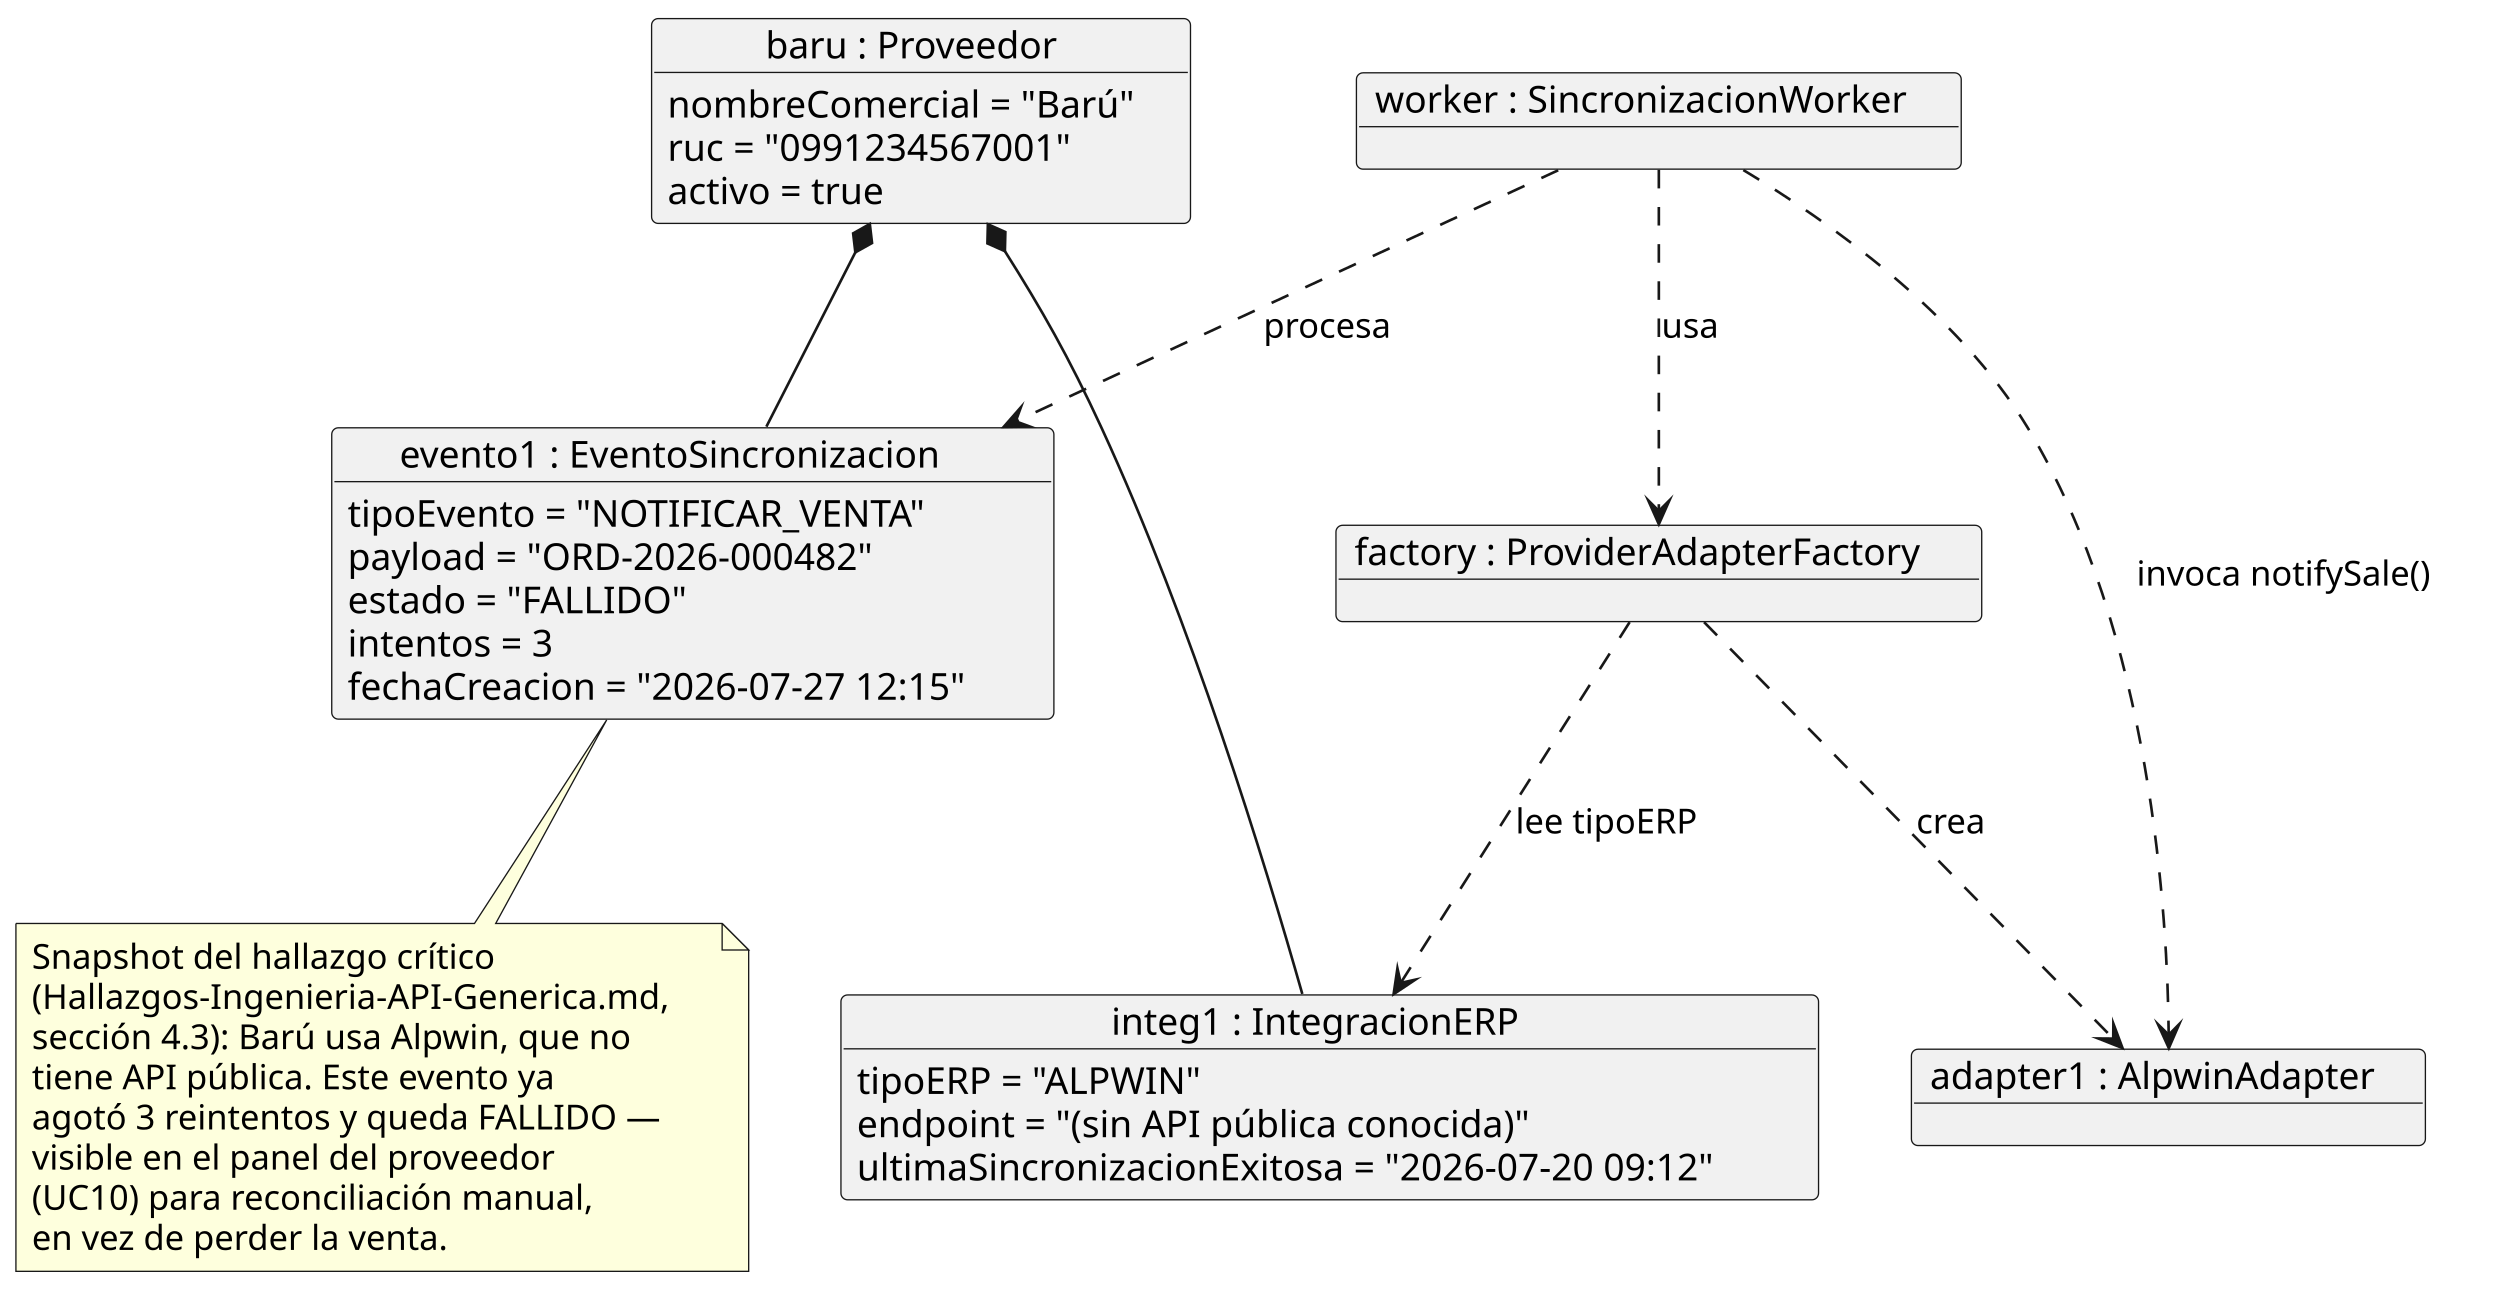
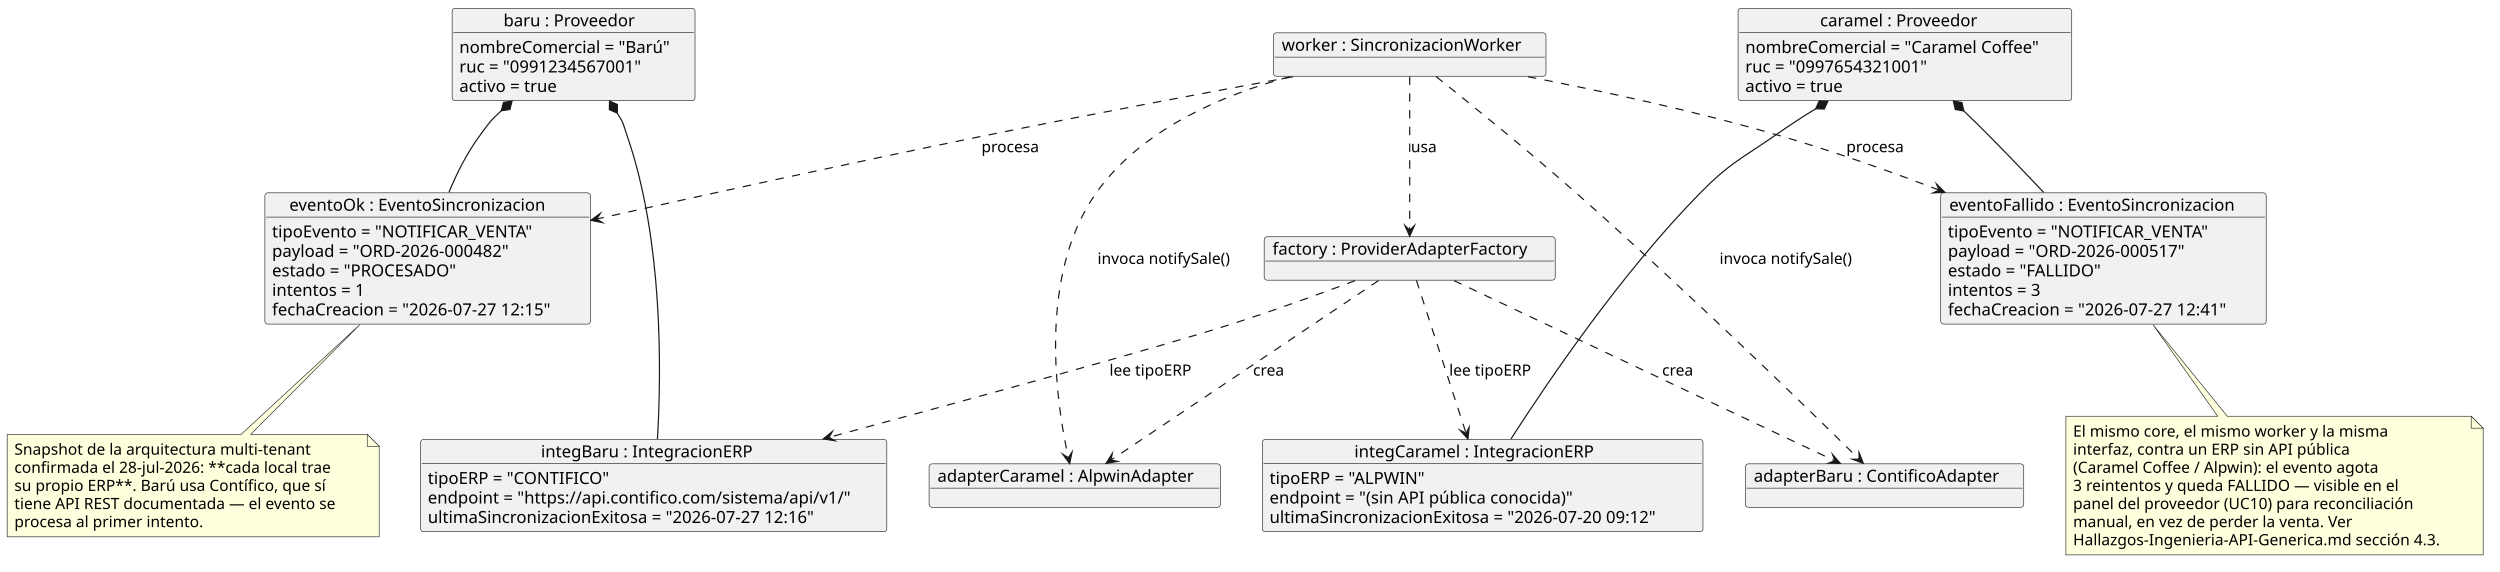
- <svg xmlns="http://www.w3.org/2000/svg" version="1.1" data-diagram-type="CLASS" style="width:942px;height:494px;background:#FFFFFF;" width="942px" height="494px" viewBox="0 0 942 494" zoomAndPan="magnify" preserveAspectRatio="none" contentStyleType="text/css">
+ <svg xmlns="http://www.w3.org/2000/svg" version="1.1" data-diagram-type="CLASS" style="width:2090px;height:478px;background:#FFFFFF;" width="2090px" height="478px" viewBox="0 0 2090 478" zoomAndPan="magnify" preserveAspectRatio="none" contentStyleType="text/css">
  <defs />
  <g font-family="sans-serif" lengthAdjust="spacing">
    <g class="entity" data-qualified-name="baru" id="ent0001" data-source-line="3">
-       <rect x="245.52" y="7" width="203.058" height="77.188" fill="#F1F1F1" style="stroke:#181818;stroke-width:0.5;" rx="2.5" ry="2.5" />
-       <text x="288.451" y="21.995" fill="#000" font-size="14" textLength="117.195">baru : Proveedor</text>
-       <line x1="246.52" y1="27.297" x2="447.578" y2="27.297" style="stroke:#181818;stroke-width:0.5;" />
-       <text x="251.52" y="44.292" fill="#000" font-size="14" textLength="191.058">nombreComercial = "Barú"</text>
-       <text x="251.52" y="60.589" fill="#000" font-size="14" textLength="171.63">ruc = "0991234567001"</text>
-       <text x="251.52" y="76.886" fill="#000" font-size="14" textLength="91.868">activo = true</text>
+       <rect x="377.98" y="7" width="203.058" height="77.188" fill="#F1F1F1" style="stroke:#181818;stroke-width:0.5;" rx="2.5" ry="2.5" />
+       <text x="420.911" y="21.995" fill="#000" font-size="14" textLength="117.195">baru : Proveedor</text>
+       <line x1="378.98" y1="27.297" x2="580.038" y2="27.297" style="stroke:#181818;stroke-width:0.5;" />
+       <text x="383.98" y="44.292" fill="#000" font-size="14" textLength="191.058">nombreComercial = "Barú"</text>
+       <text x="383.98" y="60.589" fill="#000" font-size="14" textLength="171.63">ruc = "0991234567001"</text>
+       <text x="383.98" y="76.886" fill="#000" font-size="14" textLength="91.868">activo = true</text>
    </g>
-     <g class="entity" data-qualified-name="integ1" id="ent0002" data-source-line="9">
-       <rect x="316.87" y="374.9" width="368.357" height="77.188" fill="#F1F1F1" style="stroke:#181818;stroke-width:0.5;" rx="2.5" ry="2.5" />
-       <text x="418.727" y="389.895" fill="#000" font-size="14" textLength="164.644">integ1 : IntegracionERP</text>
-       <line x1="317.87" y1="395.197" x2="684.227" y2="395.197" style="stroke:#181818;stroke-width:0.5;" />
-       <text x="322.87" y="412.192" fill="#000" font-size="14" textLength="141.62">tipoERP = "ALPWIN"</text>
-       <text x="322.87" y="428.489" fill="#000" font-size="14" textLength="275.522">endpoint = "(sin API pública conocida)"</text>
-       <text x="322.87" y="444.786" fill="#000" font-size="14" textLength="356.357">ultimaSincronizacionExitosa = "2026-07-20 09:12"</text>
+     <g class="entity" data-qualified-name="integBaru" id="ent0002" data-source-line="9">
+       <rect x="351.64" y="367.34" width="389.733" height="77.188" fill="#F1F1F1" style="stroke:#181818;stroke-width:0.5;" rx="2.5" ry="2.5" />
+       <text x="452.232" y="382.335" fill="#000" font-size="14" textLength="188.549">integBaru : IntegracionERP</text>
+       <line x1="352.64" y1="387.637" x2="740.373" y2="387.637" style="stroke:#181818;stroke-width:0.5;" />
+       <text x="357.64" y="404.632" fill="#000" font-size="14" textLength="164.281">tipoERP = "CONTIFICO"</text>
+       <text x="357.64" y="420.929" fill="#000" font-size="14" textLength="377.733">endpoint = "https://api.contifico.com/sistema/api/v1/"</text>
+       <text x="357.64" y="437.226" fill="#000" font-size="14" textLength="356.357">ultimaSincronizacionExitosa = "2026-07-27 12:16"</text>
    </g>
-     <g class="entity" data-qualified-name="factory" id="ent0003" data-source-line="15">
-       <rect x="503.39" y="197.93" width="243.325" height="36.297" fill="#F1F1F1" style="stroke:#181818;stroke-width:0.5;" rx="2.5" ry="2.5" />
-       <text x="510.39" y="212.925" fill="#000" font-size="14" textLength="229.325">factory : ProviderAdapterFactory</text>
-       <line x1="504.39" y1="218.227" x2="745.715" y2="218.227" style="stroke:#181818;stroke-width:0.5;" />
+     <g class="entity" data-qualified-name="caramel" id="ent0003" data-source-line="15">
+       <rect x="1453.03" y="7" width="278.95" height="77.188" fill="#F1F1F1" style="stroke:#181818;stroke-width:0.5;" rx="2.5" ry="2.5" />
+       <text x="1521.579" y="21.995" fill="#000" font-size="14" textLength="141.853">caramel : Proveedor</text>
+       <line x1="1454.03" y1="27.297" x2="1730.98" y2="27.297" style="stroke:#181818;stroke-width:0.5;" />
+       <text x="1459.03" y="44.292" fill="#000" font-size="14" textLength="266.95">nombreComercial = "Caramel Coffee"</text>
+       <text x="1459.03" y="60.589" fill="#000" font-size="14" textLength="171.63">ruc = "0997654321001"</text>
+       <text x="1459.03" y="76.886" fill="#000" font-size="14" textLength="91.868">activo = true</text>
    </g>
-     <g class="entity" data-qualified-name="adapter1" id="ent0004" data-source-line="17">
-       <rect x="720.22" y="395.35" width="193.669" height="36.297" fill="#F1F1F1" style="stroke:#181818;stroke-width:0.5;" rx="2.5" ry="2.5" />
-       <text x="727.22" y="410.345" fill="#000" font-size="14" textLength="179.669">adapter1 : AlpwinAdapter</text>
-       <line x1="721.22" y1="415.647" x2="912.889" y2="415.647" style="stroke:#181818;stroke-width:0.5;" />
+     <g class="entity" data-qualified-name="integCaramel" id="ent0004" data-source-line="21">
+       <rect x="1055.33" y="367.34" width="368.357" height="77.188" fill="#F1F1F1" style="stroke:#181818;stroke-width:0.5;" rx="2.5" ry="2.5" />
+       <text x="1132.226" y="382.335" fill="#000" font-size="14" textLength="214.566">integCaramel : IntegracionERP</text>
+       <line x1="1056.33" y1="387.637" x2="1422.687" y2="387.637" style="stroke:#181818;stroke-width:0.5;" />
+       <text x="1061.33" y="404.632" fill="#000" font-size="14" textLength="141.62">tipoERP = "ALPWIN"</text>
+       <text x="1061.33" y="420.929" fill="#000" font-size="14" textLength="275.522">endpoint = "(sin API pública conocida)"</text>
+       <text x="1061.33" y="437.226" fill="#000" font-size="14" textLength="356.357">ultimaSincronizacionExitosa = "2026-07-20 09:12"</text>
    </g>
-     <g class="entity" data-qualified-name="worker" id="ent0005" data-source-line="19">
-       <rect x="511.1" y="27.44" width="227.89" height="36.297" fill="#F1F1F1" style="stroke:#181818;stroke-width:0.5;" rx="2.5" ry="2.5" />
-       <text x="518.1" y="42.435" fill="#000" font-size="14" textLength="213.89">worker : SincronizacionWorker</text>
-       <line x1="512.1" y1="47.737" x2="737.99" y2="47.737" style="stroke:#181818;stroke-width:0.5;" />
+     <g class="entity" data-qualified-name="factory" id="ent0005" data-source-line="27">
+       <rect x="1056.84" y="197.93" width="243.325" height="36.297" fill="#F1F1F1" style="stroke:#181818;stroke-width:0.5;" rx="2.5" ry="2.5" />
+       <text x="1063.84" y="212.925" fill="#000" font-size="14" textLength="229.325">factory : ProviderAdapterFactory</text>
+       <line x1="1057.84" y1="218.227" x2="1299.165" y2="218.227" style="stroke:#181818;stroke-width:0.5;" />
    </g>
-     <g class="entity" data-qualified-name="evento1" id="ent0006" data-source-line="21">
-       <rect x="125" y="161.19" width="272.107" height="109.781" fill="#F1F1F1" style="stroke:#181818;stroke-width:0.5;" rx="2.5" ry="2.5" />
-       <text x="150.544" y="176.185" fill="#000" font-size="14" textLength="221.02">evento1 : EventoSincronizacion</text>
-       <line x1="126" y1="181.487" x2="396.107" y2="181.487" style="stroke:#181818;stroke-width:0.5;" />
-       <text x="131" y="198.482" fill="#000" font-size="14" textLength="238.472">tipoEvento = "NOTIFICAR_VENTA"</text>
-       <text x="131" y="214.779" fill="#000" font-size="14" textLength="219.885">payload = "ORD-2026-000482"</text>
-       <text x="131" y="231.076" fill="#000" font-size="14" textLength="140.096">estado = "FALLIDO"</text>
-       <text x="131" y="247.373" fill="#000" font-size="14" textLength="86.625">intentos = 3</text>
-       <text x="131" y="263.669" fill="#000" font-size="14" textLength="260.107">fechaCreacion = "2026-07-27 12:15"</text>
+     <g class="entity" data-qualified-name="adapterBaru" id="ent0006" data-source-line="29">
+       <rect x="1459.17" y="387.79" width="232.682" height="36.297" fill="#F1F1F1" style="stroke:#181818;stroke-width:0.5;" rx="2.5" ry="2.5" />
+       <text x="1466.17" y="402.785" fill="#000" font-size="14" textLength="218.682">adapterBaru : ContificoAdapter</text>
+       <line x1="1460.17" y1="408.087" x2="1690.852" y2="408.087" style="stroke:#181818;stroke-width:0.5;" />
    </g>
-     <g class="entity" data-qualified-name="GMN14" id="ent0015" data-source-line="38">
-       <path d="M6,347.97 L6,479.032 A0,0 0 0 0 6,479.032 L282.1,479.032 A0,0 0 0 0 282.1,479.032 L282.1,357.97 L272.1,347.97 L186.78,347.97 L228.61,271.25 L178.78,347.97 L6,347.97 A0,0 0 0 0 6,347.97" style="stroke:#181818;stroke-width:0.5;" fill="#FEFFDD" />
-       <path d="M272.1,347.97 L272.1,357.97 L282.1,357.97 L272.1,347.97" style="stroke:#181818;stroke-width:0.5;" fill="#FEFFDD" />
-       <text x="12" y="365.037" fill="#000" font-size="13" textLength="187.37">Snapshot del hallazgo crítico</text>
-       <text x="12" y="380.17" fill="#000" font-size="13" textLength="255.1">(Hallazgos-Ingenieria-API-Generica.md,</text>
-       <text x="12" y="395.303" fill="#000" font-size="13" textLength="245.292">sección 4.3): Barú usa Alpwin, que no</text>
-       <text x="12" y="410.435" fill="#000" font-size="13" textLength="214.106">tiene API pública. Este evento ya</text>
-       <text x="12" y="425.568" fill="#000" font-size="13" textLength="252.973">agotó 3 reintentos y queda FALLIDO —</text>
-       <text x="12" y="440.701" fill="#000" font-size="13" textLength="212.78">visible en el panel del proveedor</text>
-       <text x="12" y="455.834" fill="#000" font-size="13" textLength="229.607">(UC10) para reconciliación manual,</text>
-       <text x="12" y="470.967" fill="#000" font-size="13" textLength="171.558">en vez de perder la venta.</text>
+     <g class="entity" data-qualified-name="adapterCaramel" id="ent0007" data-source-line="31">
+       <rect x="776.71" y="387.79" width="243.592" height="36.297" fill="#F1F1F1" style="stroke:#181818;stroke-width:0.5;" rx="2.5" ry="2.5" />
+       <text x="783.71" y="402.785" fill="#000" font-size="14" textLength="229.592">adapterCaramel : AlpwinAdapter</text>
+       <line x1="777.71" y1="408.087" x2="1019.302" y2="408.087" style="stroke:#181818;stroke-width:0.5;" />
    </g>
-     <g class="link" data-entity-1="ent0001" data-entity-2="ent0002" id="lnk7" data-source-line="29" data-link-type="composition">
-       <path d="M378.642,94.643 C392.442,116.473 402.78,134.62 415.05,161.19 C448.79,234.24 476.49,324.47 490.71,374.52" style="stroke:#181818;stroke-width:1;" fill="none" id="baru-backto-integ1" codeLine="29" />
-       <polygon points="372.23,84.5,372.055,91.709,378.642,94.643,378.817,87.434,372.23,84.5" fill="#181818" style="stroke:#181818;stroke-width:1;stroke-linejoin:miter;stroke-miterlimit:10;" />
+     <g class="entity" data-qualified-name="worker" id="ent0008" data-source-line="33">
+       <rect x="1064.56" y="27.45" width="227.89" height="36.297" fill="#F1F1F1" style="stroke:#181818;stroke-width:0.5;" rx="2.5" ry="2.5" />
+       <text x="1071.56" y="42.445" fill="#000" font-size="14" textLength="213.89">worker : SincronizacionWorker</text>
+       <line x1="1065.56" y1="47.747" x2="1291.45" y2="47.747" style="stroke:#181818;stroke-width:0.5;" />
    </g>
-     <g class="link" data-entity-1="ent0001" data-entity-2="ent0006" id="lnk8" data-source-line="30" data-link-type="composition">
-       <path d="M322.294,95.088 C310.804,117.598 301.49,135.85 288.77,160.77" style="stroke:#181818;stroke-width:1;" fill="none" id="baru-backto-evento1" codeLine="30" />
-       <polygon points="327.75,84.4,321.459,87.926,322.294,95.088,328.585,91.563,327.75,84.4" fill="#181818" style="stroke:#181818;stroke-width:1;stroke-linejoin:miter;stroke-miterlimit:10;" />
+     <g class="entity" data-qualified-name="eventoOk" id="ent0009" data-source-line="35">
+       <rect x="221.45" y="161.19" width="272.107" height="109.781" fill="#F1F1F1" style="stroke:#181818;stroke-width:0.5;" rx="2.5" ry="2.5" />
+       <text x="241.884" y="176.185" fill="#000" font-size="14" textLength="231.239">eventoOk : EventoSincronizacion</text>
+       <line x1="222.45" y1="181.487" x2="492.557" y2="181.487" style="stroke:#181818;stroke-width:0.5;" />
+       <text x="227.45" y="198.482" fill="#000" font-size="14" textLength="238.472">tipoEvento = "NOTIFICAR_VENTA"</text>
+       <text x="227.45" y="214.779" fill="#000" font-size="14" textLength="219.885">payload = "ORD-2026-000482"</text>
+       <text x="227.45" y="231.076" fill="#000" font-size="14" textLength="169.012">estado = "PROCESADO"</text>
+       <text x="227.45" y="247.373" fill="#000" font-size="14" textLength="86.625">intentos = 1</text>
+       <text x="227.45" y="263.669" fill="#000" font-size="14" textLength="260.107">fechaCreacion = "2026-07-27 12:15"</text>
    </g>
-     <g class="link" data-entity-1="ent0003" data-entity-2="ent0002" id="lnk9" data-source-line="31" data-link-type="dependency">
-       <path d="M614.05,234.42 C594.19,265.71 554.618,328.068 527.788,370.368" style="stroke:#181818;stroke-width:1;stroke-dasharray:7,7;" fill="none" id="factory-to-integ1" codeLine="31" />
-       <polygon points="525.11,374.59,533.308,369.132,527.788,370.368,526.553,364.847,525.11,374.59" fill="#181818" style="stroke:#181818;stroke-width:1;stroke-linejoin:miter;stroke-miterlimit:10;" />
-       <text x="571.05" y="314.037" fill="#000" font-size="13" textLength="73.741">lee tipoERP</text>
+     <g class="entity" data-qualified-name="eventoFallido" id="ent0010" data-source-line="43">
+       <rect x="1622.45" y="161.19" width="272.107" height="109.781" fill="#F1F1F1" style="stroke:#181818;stroke-width:0.5;" rx="2.5" ry="2.5" />
+       <text x="1629.571" y="176.185" fill="#000" font-size="14" textLength="257.865">eventoFallido : EventoSincronizacion</text>
+       <line x1="1623.45" y1="181.487" x2="1893.557" y2="181.487" style="stroke:#181818;stroke-width:0.5;" />
+       <text x="1628.45" y="198.482" fill="#000" font-size="14" textLength="238.472">tipoEvento = "NOTIFICAR_VENTA"</text>
+       <text x="1628.45" y="214.779" fill="#000" font-size="14" textLength="219.885">payload = "ORD-2026-000517"</text>
+       <text x="1628.45" y="231.076" fill="#000" font-size="14" textLength="140.096">estado = "FALLIDO"</text>
+       <text x="1628.45" y="247.373" fill="#000" font-size="14" textLength="86.625">intentos = 3</text>
+       <text x="1628.45" y="263.669" fill="#000" font-size="14" textLength="260.107">fechaCreacion = "2026-07-27 12:41"</text>
    </g>
-     <g class="link" data-entity-1="ent0003" data-entity-2="ent0004" id="lnk10" data-source-line="32" data-link-type="dependency">
-       <path d="M642.09,234.42 C678.43,271.41 759.716,354.143 796.266,391.343" style="stroke:#181818;stroke-width:1;stroke-dasharray:7,7;" fill="none" id="factory-to-adapter1" codeLine="32" />
-       <polygon points="799.77,394.91,796.316,385.687,796.266,391.343,790.609,391.294,799.77,394.91" fill="#181818" style="stroke:#181818;stroke-width:1;stroke-linejoin:miter;stroke-miterlimit:10;" />
-       <text x="722.05" y="314.037" fill="#000" font-size="13" textLength="28.457">crea</text>
+     <g class="entity" data-qualified-name="GMN24" id="ent0025" data-source-line="67">
+       <path d="M6,363.1 L6,448.764 A0,0 0 0 0 6,448.764 L317.012,448.764 A0,0 0 0 0 317.012,448.764 L317.012,373.1 L307.012,363.1 L209.62,363.1 L300.81,271.42 L201.62,363.1 L6,363.1 A0,0 0 0 0 6,363.1" style="stroke:#181818;stroke-width:0.5;" fill="#FEFFDD" />
+       <path d="M307.012,363.1 L307.012,373.1 L317.012,373.1 L307.012,363.1" style="stroke:#181818;stroke-width:0.5;" fill="#FEFFDD" />
+       <text x="12" y="380.167" fill="#000" font-size="13" textLength="265.986">Snapshot de la arquitectura multi-tenant</text>
+       <text x="12" y="395.3" fill="#000" font-size="13" textLength="285.873">confirmada el 28-jul-2026: **cada local trae</text>
+       <text x="12" y="410.433" fill="#000" font-size="13" textLength="277.247">su propio ERP**. Barú usa Contífico, que sí</text>
+       <text x="12" y="425.565" fill="#000" font-size="13" textLength="290.012">tiene API REST documentada — el evento se</text>
+       <text x="12" y="440.698" fill="#000" font-size="13" textLength="168.994">procesa al primer intento.</text>
    </g>
-     <g class="link" data-entity-1="ent0005" data-entity-2="ent0003" id="lnk11" data-source-line="33" data-link-type="dependency">
-       <path d="M625.05,63.99 C625.05,96.27 625.05,160.12 625.05,192.52" style="stroke:#181818;stroke-width:1;stroke-dasharray:7,7;" fill="none" id="worker-to-factory" codeLine="33" />
-       <polygon points="625.05,197.52,629.05,188.52,625.05,192.52,621.05,188.52,625.05,197.52" fill="#181818" style="stroke:#181818;stroke-width:1;stroke-linejoin:miter;stroke-miterlimit:10;" />
-       <text x="626.05" y="127.257" fill="#000" font-size="13" textLength="22.979">usa</text>
+     <g class="entity" data-qualified-name="GMN27" id="ent0028" data-source-line="75">
+       <path d="M1727.09,347.97 L1727.09,463.9 A0,0 0 0 0 1727.09,463.9 L2075.927,463.9 A0,0 0 0 0 2075.927,463.9 L2075.927,357.97 L2065.927,347.97 L1862,347.97 L1799.87,271.42 L1854,347.97 L1727.09,347.97 A0,0 0 0 0 1727.09,347.97" style="stroke:#181818;stroke-width:0.5;" fill="#FEFFDD" />
+       <path d="M2065.927,347.97 L2065.927,357.97 L2075.927,357.97 L2065.927,347.97" style="stroke:#181818;stroke-width:0.5;" fill="#FEFFDD" />
+       <text x="1733.09" y="365.037" fill="#000" font-size="13" textLength="284.153">El mismo core, el mismo worker y la misma</text>
+       <text x="1733.09" y="380.17" fill="#000" font-size="13" textLength="248.168">interfaz, contra un ERP sin API pública</text>
+       <text x="1733.09" y="395.303" fill="#000" font-size="13" textLength="277.57">(Caramel Coffee / Alpwin): el evento agota</text>
+       <text x="1733.09" y="410.435" fill="#000" font-size="13" textLength="293.414">3 reintentos y queda FALLIDO — visible en el</text>
+       <text x="1733.09" y="425.568" fill="#000" font-size="13" textLength="307.772">panel del proveedor (UC10) para reconciliación</text>
+       <text x="1733.09" y="440.701" fill="#000" font-size="13" textLength="254.877">manual, en vez de perder la venta. Ver</text>
+       <text x="1733.09" y="455.834" fill="#000" font-size="13" textLength="327.837">Hallazgos-Ingenieria-API-Generica.md sección 4.3.</text>
    </g>
-     <g class="link" data-entity-1="ent0005" data-entity-2="ent0006" id="lnk12" data-source-line="34" data-link-type="dependency">
-       <path d="M587.13,64.15 C538.05,86.86 454.838,125.38 382.718,158.76" style="stroke:#181818;stroke-width:1;stroke-dasharray:7,7;" fill="none" id="worker-to-evento1" codeLine="34" />
-       <polygon points="378.18,160.86,388.028,160.71,382.718,158.76,384.667,153.45,378.18,160.86" fill="#181818" style="stroke:#181818;stroke-width:1;stroke-linejoin:miter;stroke-miterlimit:10;" />
-       <text x="476.05" y="127.257" fill="#000" font-size="13" textLength="51.435">procesa</text>
+     <g class="link" data-entity-1="ent0001" data-entity-2="ent0002" id="lnk11" data-source-line="51" data-link-type="composition">
+       <path d="M516.036,94.572 C521.966,103.822 520.97,103.92 524.51,114.19 C554.32,200.83 552.97,310.3 549.62,367" style="stroke:#181818;stroke-width:1;" fill="none" id="baru-backto-integBaru" codeLine="51" />
+       <polygon points="509.56,84.47,509.431,91.68,516.036,94.572,516.166,87.362,509.56,84.47" fill="#181818" style="stroke:#181818;stroke-width:1;stroke-linejoin:miter;stroke-miterlimit:10;" />
    </g>
-     <g class="link" data-entity-1="ent0005" data-entity-2="ent0004" id="lnk13" data-source-line="35" data-link-type="dependency">
-       <path d="M656.89,64.07 C689.11,83.47 737.8,117.85 764.05,161.19 C811.06,238.8 816.775,346.82 817.165,389.92" style="stroke:#181818;stroke-width:1;stroke-dasharray:7,7;" fill="none" id="worker-to-adapter1" codeLine="35" />
-       <polygon points="817.21,394.92,821.128,385.884,817.165,389.92,813.129,385.957,817.21,394.92" fill="#181818" style="stroke:#181818;stroke-width:1;stroke-linejoin:miter;stroke-miterlimit:10;" />
-       <text x="805.05" y="220.647" fill="#000" font-size="13" textLength="121.888">invoca notifySale()</text>
+     <g class="link" data-entity-1="ent0001" data-entity-2="ent0009" id="lnk12" data-source-line="52" data-link-type="composition">
+       <path d="M419.122,92.557 C409.132,101.507 408.3,103.56 400.51,114.19 C390.26,128.16 381.86,144.95 375.29,160.78" style="stroke:#181818;stroke-width:1;" fill="none" id="baru-backto-eventoOk" codeLine="52" />
+       <polygon points="428.06,84.55,420.922,85.574,419.122,92.557,426.26,91.533,428.06,84.55" fill="#181818" style="stroke:#181818;stroke-width:1;stroke-linejoin:miter;stroke-miterlimit:10;" />
+     </g>
+     <g class="link" data-entity-1="ent0003" data-entity-2="ent0004" id="lnk13" data-source-line="53" data-link-type="composition">
+       <path d="M1517.876,90.925 C1502.736,100.295 1496.99,104.2 1482.51,114.19 C1454.33,133.62 1445.52,136.81 1421.51,161.19 C1356.65,227.03 1295.42,316.76 1263.16,366.95" style="stroke:#181818;stroke-width:1;" fill="none" id="caramel-backto-integCaramel" codeLine="53" />
+       <polygon points="1528.08,84.61,1520.873,84.366,1517.876,90.925,1525.083,91.169,1528.08,84.61" fill="#181818" style="stroke:#181818;stroke-width:1;stroke-linejoin:miter;stroke-miterlimit:10;" />
+     </g>
+     <g class="link" data-entity-1="ent0003" data-entity-2="ent0010" id="lnk14" data-source-line="54" data-link-type="composition">
+       <path d="M1641.736,92.75 C1651.796,102.34 1653.78,104.41 1663.51,114.19 C1678.35,129.12 1694.15,145.62 1708.51,160.89" style="stroke:#181818;stroke-width:1;" fill="none" id="caramel-backto-eventoFallido" codeLine="54" />
+       <polygon points="1633.05,84.47,1634.633,91.505,1641.736,92.75,1640.153,85.715,1633.05,84.47" fill="#181818" style="stroke:#181818;stroke-width:1;stroke-linejoin:miter;stroke-miterlimit:10;" />
+     </g>
+     <g class="link" data-entity-1="ent0005" data-entity-2="ent0002" id="lnk15" data-source-line="56" data-link-type="dependency">
+       <path d="M1132.84,234.62 C1103.51,245.63 1064.49,259.81 1029.51,270.97 C966.24,291.15 811.557,333.585 693.057,365.615" style="stroke:#181818;stroke-width:1;stroke-dasharray:7,7;" fill="none" id="factory-to-integBaru" codeLine="56" />
+       <polygon points="688.23,366.92,697.962,368.433,693.057,365.615,695.874,360.71,688.23,366.92" fill="#181818" style="stroke:#181818;stroke-width:1;stroke-linejoin:miter;stroke-miterlimit:10;" />
+       <text x="927.51" y="314.037" fill="#000" font-size="13" textLength="73.741">lee tipoERP</text>
+     </g>
+     <g class="link" data-entity-1="ent0005" data-entity-2="ent0004" id="lnk16" data-source-line="57" data-link-type="dependency">
+       <path d="M1184.14,234.42 C1193.87,264.39 1212.516,321.804 1225.636,362.224" style="stroke:#181818;stroke-width:1;stroke-dasharray:7,7;" fill="none" id="factory-to-integCaramel" codeLine="57" />
+       <polygon points="1227.18,366.98,1228.206,357.185,1225.636,362.224,1220.597,359.655,1227.18,366.98" fill="#181818" style="stroke:#181818;stroke-width:1;stroke-linejoin:miter;stroke-miterlimit:10;" />
+       <text x="1211.51" y="314.037" fill="#000" font-size="13" textLength="73.741">lee tipoERP</text>
+     </g>
+     <g class="link" data-entity-1="ent0005" data-entity-2="ent0006" id="lnk17" data-source-line="58" data-link-type="dependency">
+       <path d="M1215.5,234.58 C1291.15,270.38 1458.251,349.451 1533.941,385.271" style="stroke:#181818;stroke-width:1;stroke-dasharray:7,7;" fill="none" id="factory-to-adapterBaru" codeLine="58" />
+       <polygon points="1538.46,387.41,1532.036,379.945,1533.941,385.271,1528.614,387.176,1538.46,387.41" fill="#181818" style="stroke:#181818;stroke-width:1;stroke-linejoin:miter;stroke-miterlimit:10;" />
+       <text x="1389.51" y="314.037" fill="#000" font-size="13" textLength="28.457">crea</text>
+     </g>
+     <g class="link" data-entity-1="ent0005" data-entity-2="ent0007" id="lnk18" data-source-line="59" data-link-type="dependency">
+       <path d="M1152.42,234.58 C1099.06,270.38 982.172,348.804 928.782,384.624" style="stroke:#181818;stroke-width:1;stroke-dasharray:7,7;" fill="none" id="factory-to-adapterCaramel" codeLine="59" />
+       <polygon points="924.63,387.41,934.332,385.717,928.782,384.624,929.875,379.074,924.63,387.41" fill="#181818" style="stroke:#181818;stroke-width:1;stroke-linejoin:miter;stroke-miterlimit:10;" />
+       <text x="1047.51" y="314.037" fill="#000" font-size="13" textLength="28.457">crea</text>
+     </g>
+     <g class="link" data-entity-1="ent0008" data-entity-2="ent0005" id="lnk19" data-source-line="60" data-link-type="dependency">
+       <path d="M1178.51,63.99 C1178.51,96.28 1178.51,160.12 1178.51,192.53" style="stroke:#181818;stroke-width:1;stroke-dasharray:7,7;" fill="none" id="worker-to-factory" codeLine="60" />
+       <polygon points="1178.51,197.53,1182.51,188.53,1178.51,192.53,1174.51,188.53,1178.51,197.53" fill="#181818" style="stroke:#181818;stroke-width:1;stroke-linejoin:miter;stroke-miterlimit:10;" />
+       <text x="1179.51" y="127.257" fill="#000" font-size="13" textLength="22.979">usa</text>
+     </g>
+     <g class="link" data-entity-1="ent0008" data-entity-2="ent0009" id="lnk20" data-source-line="61" data-link-type="dependency">
+       <path d="M1080.84,64.2 C1008.56,77.41 907.76,96.25 819.51,114.19 C709.79,136.49 590.74,162.58 498.87,183.1" style="stroke:#181818;stroke-width:1;stroke-dasharray:7,7;" fill="none" id="worker-to-eventoOk" codeLine="61" />
+       <polygon points="493.99,184.19,503.646,186.132,498.87,183.1,501.902,178.324,493.99,184.19" fill="#181818" style="stroke:#181818;stroke-width:1;stroke-linejoin:miter;stroke-miterlimit:10;" />
+       <text x="820.51" y="127.257" fill="#000" font-size="13" textLength="51.435">procesa</text>
+     </g>
+     <g class="link" data-entity-1="ent0008" data-entity-2="ent0010" id="lnk21" data-source-line="62" data-link-type="dependency">
+       <path d="M1277.45,64.18 C1339.27,76.11 1420.2,93.46 1490.51,114.19 C1535.21,127.37 1578.449,142.647 1621.209,158.967" style="stroke:#181818;stroke-width:1;stroke-dasharray:7,7;" fill="none" id="worker-to-eventoFallido" codeLine="62" />
+       <polygon points="1625.88,160.75,1618.898,153.804,1621.209,158.967,1616.045,161.278,1625.88,160.75" fill="#181818" style="stroke:#181818;stroke-width:1;stroke-linejoin:miter;stroke-miterlimit:10;" />
+       <text x="1543.51" y="127.257" fill="#000" font-size="13" textLength="51.435">procesa</text>
+     </g>
+     <g class="link" data-entity-1="ent0008" data-entity-2="ent0006" id="lnk22" data-source-line="63" data-link-type="dependency">
+       <path d="M1200.56,64.01 C1228.29,86.1 1277.18,125.59 1317.51,161.19 C1410.36,243.16 1512.889,343.16 1554.189,383.86" style="stroke:#181818;stroke-width:1;stroke-dasharray:7,7;" fill="none" id="worker-to-adapterBaru" codeLine="63" />
+       <polygon points="1557.75,387.37,1554.147,378.204,1554.189,383.86,1548.532,383.902,1557.75,387.37" fill="#181818" style="stroke:#181818;stroke-width:1;stroke-linejoin:miter;stroke-miterlimit:10;" />
+       <text x="1437.51" y="220.647" fill="#000" font-size="13" textLength="121.888">invoca notifySale()</text>
+     </g>
+     <g class="link" data-entity-1="ent0008" data-entity-2="ent0007" id="lnk23" data-source-line="64" data-link-type="dependency">
+       <path d="M1078.01,64.18 C1021.04,79.68 953.87,108.41 916.51,161.19 C866.49,231.84 883.671,339.788 893.161,382.708" style="stroke:#181818;stroke-width:1;stroke-dasharray:7,7;" fill="none" id="worker-to-adapterCaramel" codeLine="64" />
+       <polygon points="894.24,387.59,896.203,377.939,893.161,382.708,888.391,379.666,894.24,387.59" fill="#181818" style="stroke:#181818;stroke-width:1;stroke-linejoin:miter;stroke-miterlimit:10;" />
+       <text x="917.51" y="220.647" fill="#000" font-size="13" textLength="121.888">invoca notifySale()</text>
    </g>
  </g>
</svg>
